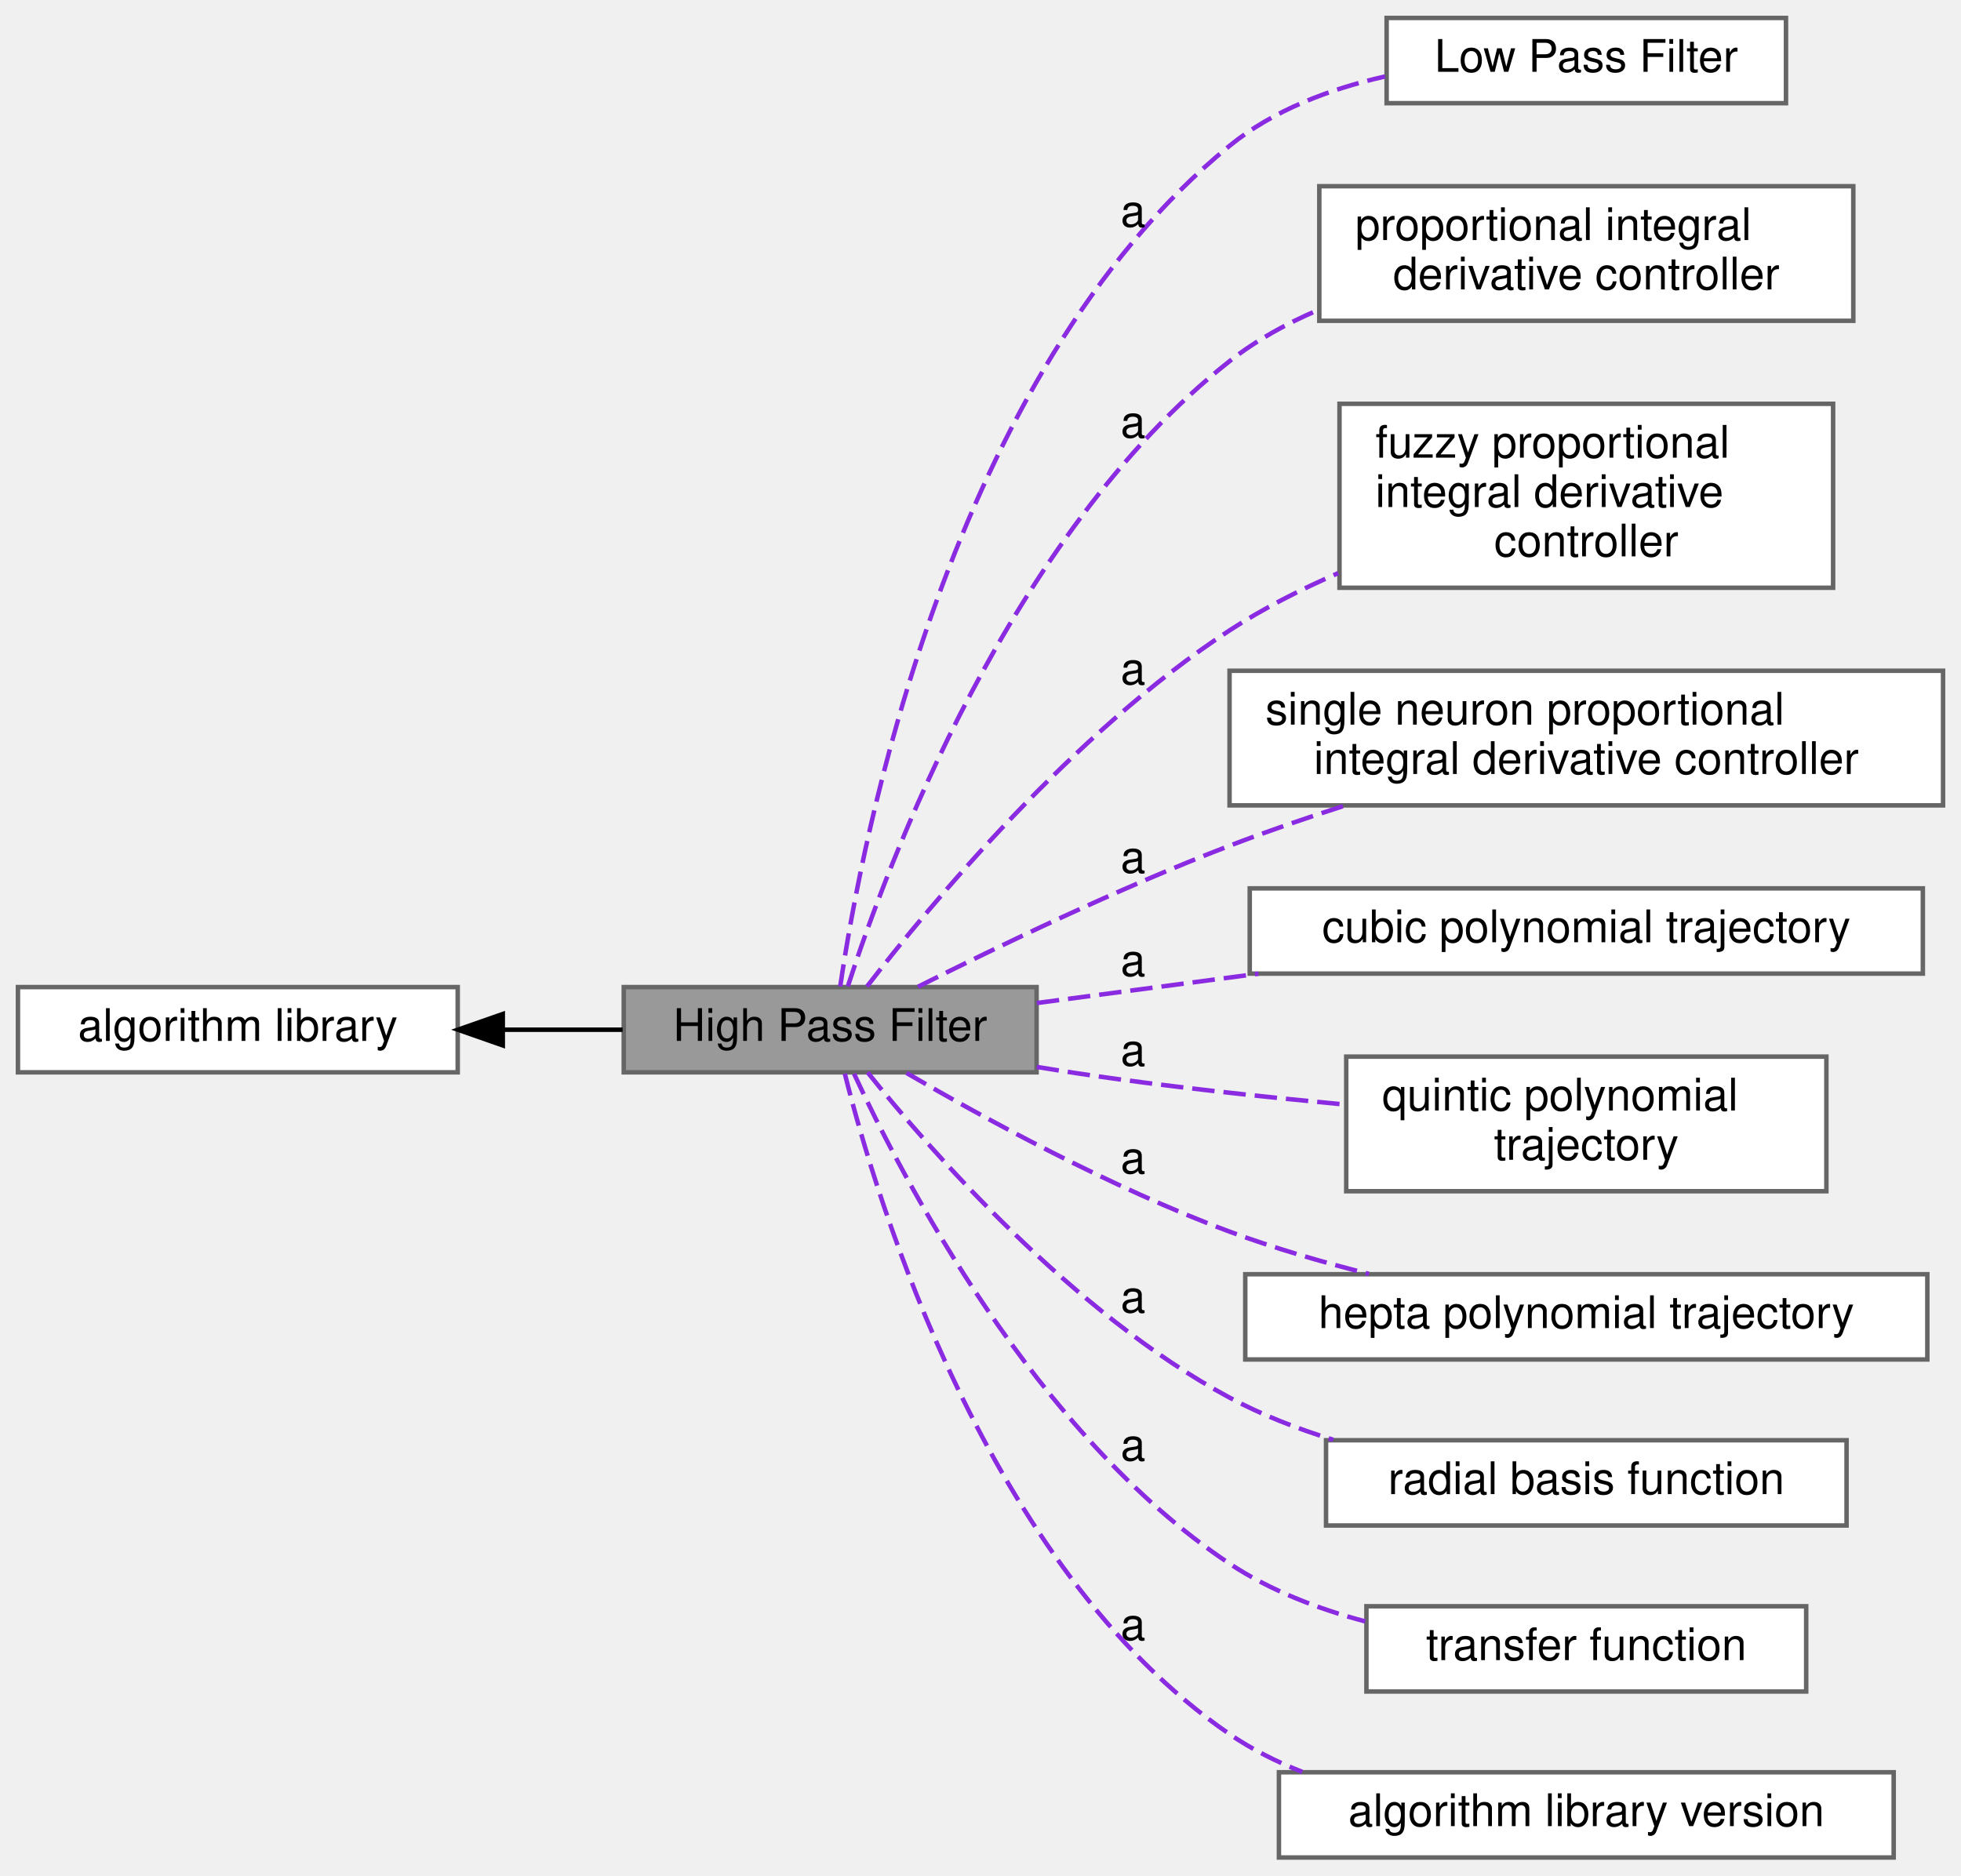
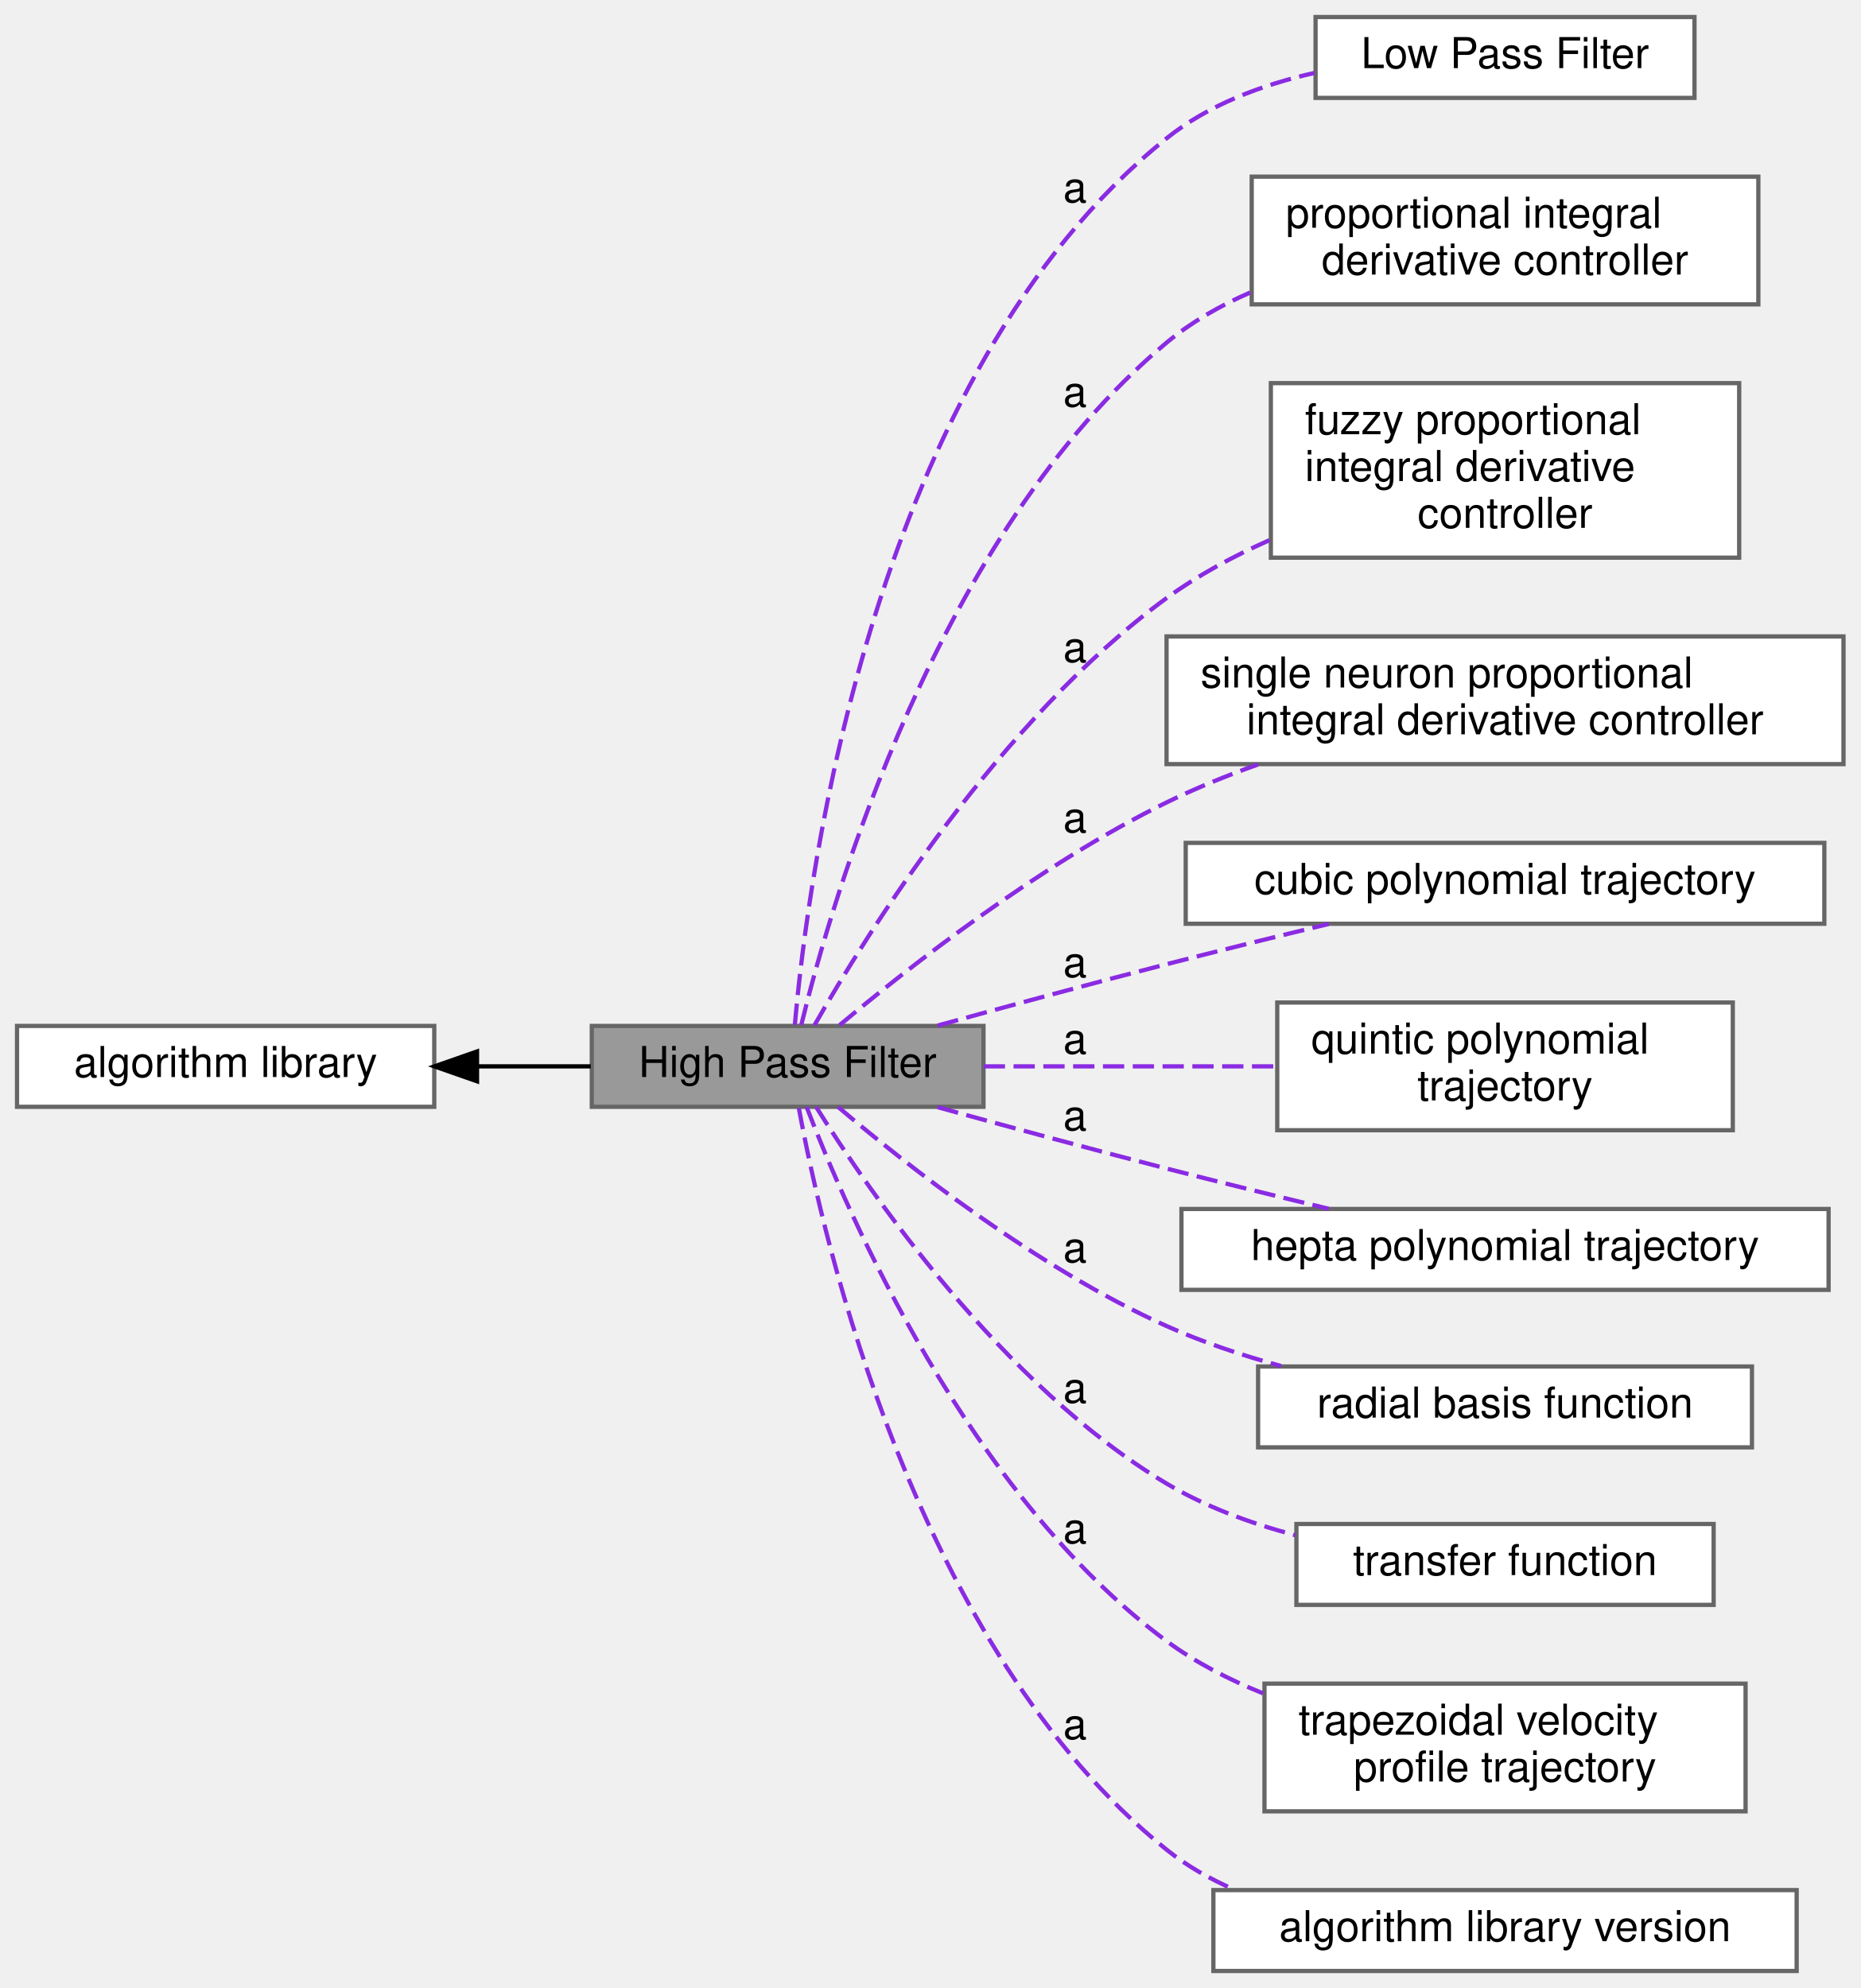
- <svg xmlns="http://www.w3.org/2000/svg" xmlns:xlink="http://www.w3.org/1999/xlink" width="437pt" height="418pt" viewBox="0.00 0.00 437.00 418.00">
-   <g id="graph0" class="graph" transform="scale(1 1) rotate(0) translate(4 414)">
+ <svg xmlns="http://www.w3.org/2000/svg" xmlns:xlink="http://www.w3.org/1999/xlink" width="437pt" height="467pt" viewBox="0.00 0.00 437.00 467.00">
+   <g id="graph0" class="graph" transform="scale(1 1) rotate(0) translate(4 463)">
    <g id="Node000002" class="node">
      <g id="a_Node000002">
        <a xlink:href="../../df/d91/group__A.html" target="_top" xlink:title=" ">
-           <polygon fill="white" stroke="#666666" points="98,-194 0,-194 0,-175 98,-175 98,-194" />
-           <text text-anchor="middle" x="49" y="-182" font-family="Helvetica,sans-Serif" font-size="10.00">algorithm library</text>
+           <polygon fill="white" stroke="#666666" points="98,-222 0,-222 0,-203 98,-203 98,-222" />
+           <text text-anchor="middle" x="49" y="-210" font-family="Helvetica,sans-Serif" font-size="10.00">algorithm library</text>
        </a>
      </g>
    </g>
    <g id="Node000001" class="node">
      <g id="a_Node000001">
        <a xlink:title=" ">
-           <polygon fill="#999999" stroke="#666666" points="227,-194 135,-194 135,-175 227,-175 227,-194" />
-           <text text-anchor="middle" x="181" y="-182" font-family="Helvetica,sans-Serif" font-size="10.00">High Pass Filter</text>
+           <polygon fill="#999999" stroke="#666666" points="227,-222 135,-222 135,-203 227,-203 227,-222" />
+           <text text-anchor="middle" x="181" y="-210" font-family="Helvetica,sans-Serif" font-size="10.00">High Pass Filter</text>
        </a>
      </g>
    </g>
    <g id="edge1" class="edge">
-       <path fill="none" stroke="black" d="M108.33,-184.5C117.19,-184.5 126.22,-184.5 134.75,-184.5" />
-       <polygon fill="black" stroke="black" points="108.04,-181 98.04,-184.5 108.04,-188 108.04,-181" />
+       <path fill="none" stroke="black" d="M108.33,-212.5C117.19,-212.5 126.22,-212.5 134.75,-212.5" />
+       <polygon fill="black" stroke="black" points="108.04,-209 98.04,-212.5 108.04,-216 108.04,-209" />
    </g>
    <g id="Node000003" class="node">
      <g id="a_Node000003">
        <a xlink:href="../../df/d27/group__A__LPF.html" target="_top" xlink:title=" ">
-           <polygon fill="white" stroke="#666666" points="394,-410 305,-410 305,-391 394,-391 394,-410" />
-           <text text-anchor="middle" x="349.5" y="-398" font-family="Helvetica,sans-Serif" font-size="10.00">Low Pass Filter</text>
+           <polygon fill="white" stroke="#666666" points="394,-459 305,-459 305,-440 394,-440 394,-459" />
+           <text text-anchor="middle" x="349.5" y="-447" font-family="Helvetica,sans-Serif" font-size="10.00">Low Pass Filter</text>
        </a>
      </g>
    </g>
    <g id="edge2" class="edge">
-       <path fill="none" stroke="blueviolet" stroke-dasharray="5,2" d="M183.24,-194.13C187.93,-226.25 207.57,-330.62 270,-381.5 279.78,-389.47 292.39,-394.19 304.63,-396.95" />
-       <text text-anchor="middle" x="248.5" y="-363.5" font-family="Helvetica,sans-Serif" font-size="10.00">a</text>
+       <path fill="none" stroke="blueviolet" stroke-dasharray="5,2" d="M182.7,-222.28C185.72,-256.97 200.92,-375.07 270,-430.5 279.84,-438.4 292.47,-443.09 304.7,-445.86" />
+       <text text-anchor="middle" x="248.5" y="-415.5" font-family="Helvetica,sans-Serif" font-size="10.00">a</text>
    </g>
    <g id="Node000004" class="node">
      <g id="a_Node000004">
        <a xlink:href="../../d8/da8/group__A__PID.html" target="_top" xlink:title=" ">
-           <polygon fill="white" stroke="#666666" points="409,-372.5 290,-372.5 290,-342.5 409,-342.5 409,-372.5" />
-           <text text-anchor="start" x="298" y="-360.5" font-family="Helvetica,sans-Serif" font-size="10.00">proportional integral</text>
-           <text text-anchor="middle" x="349.5" y="-349.5" font-family="Helvetica,sans-Serif" font-size="10.00"> derivative controller</text>
+           <polygon fill="white" stroke="#666666" points="409,-421.5 290,-421.5 290,-391.5 409,-391.5 409,-421.5" />
+           <text text-anchor="start" x="298" y="-409.5" font-family="Helvetica,sans-Serif" font-size="10.00">proportional integral</text>
+           <text text-anchor="middle" x="349.5" y="-398.5" font-family="Helvetica,sans-Serif" font-size="10.00"> derivative controller</text>
        </a>
      </g>
    </g>
    <g id="edge3" class="edge">
-       <path fill="none" stroke="blueviolet" stroke-dasharray="5,2" d="M184.94,-194.17C193.5,-220.64 220.9,-294.84 270,-333.5 275.93,-338.17 282.78,-341.94 289.9,-344.97" />
-       <text text-anchor="middle" x="248.5" y="-316.5" font-family="Helvetica,sans-Serif" font-size="10.00">a</text>
+       <path fill="none" stroke="blueviolet" stroke-dasharray="5,2" d="M184.21,-222.25C191.28,-251.23 216.14,-337.6 270,-382.5 275.8,-387.34 282.57,-391.2 289.64,-394.28" />
+       <text text-anchor="middle" x="248.5" y="-367.5" font-family="Helvetica,sans-Serif" font-size="10.00">a</text>
    </g>
    <g id="Node000005" class="node">
      <g id="a_Node000005">
        <a xlink:href="../../dc/db1/group__A__PID__FUZZY.html" target="_top" xlink:title=" ">
-           <polygon fill="white" stroke="#666666" points="404.5,-324 294.5,-324 294.5,-283 404.5,-283 404.5,-324" />
-           <text text-anchor="start" x="302.5" y="-312" font-family="Helvetica,sans-Serif" font-size="10.00">fuzzy proportional</text>
-           <text text-anchor="start" x="302.5" y="-301" font-family="Helvetica,sans-Serif" font-size="10.00"> integral derivative</text>
-           <text text-anchor="middle" x="349.5" y="-290" font-family="Helvetica,sans-Serif" font-size="10.00"> controller</text>
+           <polygon fill="white" stroke="#666666" points="404.5,-373 294.5,-373 294.5,-332 404.5,-332 404.5,-373" />
+           <text text-anchor="start" x="302.5" y="-361" font-family="Helvetica,sans-Serif" font-size="10.00">fuzzy proportional</text>
+           <text text-anchor="start" x="302.5" y="-350" font-family="Helvetica,sans-Serif" font-size="10.00"> integral derivative</text>
+           <text text-anchor="middle" x="349.5" y="-339" font-family="Helvetica,sans-Serif" font-size="10.00"> controller</text>
        </a>
      </g>
    </g>
    <g id="edge4" class="edge">
-       <path fill="none" stroke="blueviolet" stroke-dasharray="5,2" d="M189.2,-194.13C203.03,-212.04 235.06,-250.7 270,-273.5 277.45,-278.36 285.81,-282.61 294.22,-286.26" />
-       <text text-anchor="middle" x="248.5" y="-261.5" font-family="Helvetica,sans-Serif" font-size="10.00">a</text>
+       <path fill="none" stroke="blueviolet" stroke-dasharray="5,2" d="M187.3,-222.16C199.32,-243.25 230.69,-293.81 270,-322.5 277.31,-327.83 285.68,-332.34 294.17,-336.11" />
+       <text text-anchor="middle" x="248.5" y="-307.5" font-family="Helvetica,sans-Serif" font-size="10.00">a</text>
    </g>
    <g id="Node000006" class="node">
      <g id="a_Node000006">
        <a xlink:href="../../db/d33/group__A__PID__NEURO.html" target="_top" xlink:title=" ">
-           <polygon fill="white" stroke="#666666" points="429,-264.5 270,-264.5 270,-234.5 429,-234.5 429,-264.5" />
-           <text text-anchor="start" x="278" y="-252.5" font-family="Helvetica,sans-Serif" font-size="10.00">single neuron proportional</text>
-           <text text-anchor="middle" x="349.5" y="-241.5" font-family="Helvetica,sans-Serif" font-size="10.00"> integral derivative controller</text>
+           <polygon fill="white" stroke="#666666" points="429,-313.5 270,-313.5 270,-283.5 429,-283.5 429,-313.5" />
+           <text text-anchor="start" x="278" y="-301.5" font-family="Helvetica,sans-Serif" font-size="10.00">single neuron proportional</text>
+           <text text-anchor="middle" x="349.5" y="-290.5" font-family="Helvetica,sans-Serif" font-size="10.00"> integral derivative controller</text>
        </a>
      </g>
    </g>
    <g id="edge5" class="edge">
-       <path fill="none" stroke="blueviolet" stroke-dasharray="5,2" d="M200.56,-194.07C218.14,-202.92 245.45,-216.08 270,-225.5 278.25,-228.67 287.11,-231.7 295.8,-234.49" />
-       <text text-anchor="middle" x="248.5" y="-219.5" font-family="Helvetica,sans-Serif" font-size="10.00">a</text>
+       <path fill="none" stroke="blueviolet" stroke-dasharray="5,2" d="M193.21,-222.19C209.25,-235.61 240.12,-259.87 270,-274.5 276.78,-277.82 284.12,-280.8 291.5,-283.42" />
+       <text text-anchor="middle" x="248.5" y="-267.5" font-family="Helvetica,sans-Serif" font-size="10.00">a</text>
    </g>
    <g id="Node000007" class="node">
      <g id="a_Node000007">
        <a xlink:href="../../d4/d5e/group__A__POLYTRAJ3.html" target="_top" xlink:title=" ">
-           <polygon fill="white" stroke="#666666" points="424.5,-216 274.5,-216 274.5,-197 424.5,-197 424.5,-216" />
-           <text text-anchor="middle" x="349.5" y="-204" font-family="Helvetica,sans-Serif" font-size="10.00">cubic polynomial trajectory</text>
+           <polygon fill="white" stroke="#666666" points="424.5,-265 274.5,-265 274.5,-246 424.5,-246 424.5,-265" />
+           <text text-anchor="middle" x="349.5" y="-253" font-family="Helvetica,sans-Serif" font-size="10.00">cubic polynomial trajectory</text>
        </a>
      </g>
    </g>
    <g id="edge6" class="edge">
-       <path fill="none" stroke="blueviolet" stroke-dasharray="5,2" d="M227.06,-190.45C242.27,-192.46 259.66,-194.76 276.44,-196.98" />
-       <text text-anchor="middle" x="248.5" y="-196.5" font-family="Helvetica,sans-Serif" font-size="10.00">a</text>
+       <path fill="none" stroke="blueviolet" stroke-dasharray="5,2" d="M216.21,-222.08C232.47,-226.57 252.21,-231.92 270,-236.5 282.36,-239.68 295.85,-243 308.11,-245.96" />
+       <text text-anchor="middle" x="248.5" y="-233.5" font-family="Helvetica,sans-Serif" font-size="10.00">a</text>
    </g>
    <g id="Node000008" class="node">
      <g id="a_Node000008">
        <a xlink:href="../../d5/d8e/group__A__POLYTRAJ5.html" target="_top" xlink:title=" ">
-           <polygon fill="white" stroke="#666666" points="403,-178.5 296,-178.5 296,-148.5 403,-148.5 403,-178.5" />
-           <text text-anchor="start" x="304" y="-166.5" font-family="Helvetica,sans-Serif" font-size="10.00">quintic polynomial</text>
-           <text text-anchor="middle" x="349.5" y="-155.5" font-family="Helvetica,sans-Serif" font-size="10.00"> trajectory</text>
+           <polygon fill="white" stroke="#666666" points="403,-227.5 296,-227.5 296,-197.5 403,-197.5 403,-227.5" />
+           <text text-anchor="start" x="304" y="-215.5" font-family="Helvetica,sans-Serif" font-size="10.00">quintic polynomial</text>
+           <text text-anchor="middle" x="349.5" y="-204.5" font-family="Helvetica,sans-Serif" font-size="10.00"> trajectory</text>
        </a>
      </g>
    </g>
    <g id="edge7" class="edge">
-       <path fill="none" stroke="blueviolet" stroke-dasharray="5,2" d="M227.02,-176.21C233.05,-175.22 239.17,-174.29 245,-173.5 261.46,-171.27 279.45,-169.35 295.76,-167.81" />
-       <text text-anchor="middle" x="248.5" y="-176.5" font-family="Helvetica,sans-Serif" font-size="10.00">a</text>
+       <path fill="none" stroke="blueviolet" stroke-dasharray="5,2" d="M227.06,-212.5C248.25,-212.5 273.65,-212.5 295.73,-212.5" />
+       <text text-anchor="middle" x="248.5" y="-215.5" font-family="Helvetica,sans-Serif" font-size="10.00">a</text>
    </g>
    <g id="Node000009" class="node">
      <g id="a_Node000009">
        <a xlink:href="../../de/d6e/group__A__POLYTRAJ7.html" target="_top" xlink:title=" ">
-           <polygon fill="white" stroke="#666666" points="425.5,-130 273.5,-130 273.5,-111 425.5,-111 425.5,-130" />
-           <text text-anchor="middle" x="349.5" y="-118" font-family="Helvetica,sans-Serif" font-size="10.00">hepta polynomial trajectory</text>
+           <polygon fill="white" stroke="#666666" points="425.5,-179 273.5,-179 273.5,-160 425.5,-160 425.5,-179" />
+           <text text-anchor="middle" x="349.5" y="-167" font-family="Helvetica,sans-Serif" font-size="10.00">hepta polynomial trajectory</text>
        </a>
      </g>
    </g>
    <g id="edge8" class="edge">
-       <path fill="none" stroke="blueviolet" stroke-dasharray="5,2" d="M198.02,-174.85C215.27,-164.81 243.77,-149.22 270,-139.5 279.86,-135.84 290.68,-132.7 301.05,-130.08" />
-       <text text-anchor="middle" x="248.5" y="-152.5" font-family="Helvetica,sans-Serif" font-size="10.00">a</text>
+       <path fill="none" stroke="blueviolet" stroke-dasharray="5,2" d="M216.21,-202.92C232.47,-198.43 252.21,-193.08 270,-188.5 282.36,-185.32 295.85,-182 308.11,-179.04" />
+       <text text-anchor="middle" x="248.5" y="-197.5" font-family="Helvetica,sans-Serif" font-size="10.00">a</text>
    </g>
    <g id="Node000010" class="node">
      <g id="a_Node000010">
        <a xlink:href="../../dd/dd8/group__A__RBF.html" target="_top" xlink:title=" ">
-           <polygon fill="white" stroke="#666666" points="407.5,-93 291.5,-93 291.5,-74 407.5,-74 407.5,-93" />
-           <text text-anchor="middle" x="349.5" y="-81" font-family="Helvetica,sans-Serif" font-size="10.00">radial basis function</text>
+           <polygon fill="white" stroke="#666666" points="407.5,-142 291.5,-142 291.5,-123 407.5,-123 407.5,-142" />
+           <text text-anchor="middle" x="349.5" y="-130" font-family="Helvetica,sans-Serif" font-size="10.00">radial basis function</text>
        </a>
      </g>
    </g>
    <g id="edge9" class="edge">
-       <path fill="none" stroke="blueviolet" stroke-dasharray="5,2" d="M189.35,-174.98C203.18,-157.75 234.88,-121.4 270,-102.5 277.16,-98.65 285.11,-95.56 293.11,-93.1" />
-       <text text-anchor="middle" x="248.5" y="-121.5" font-family="Helvetica,sans-Serif" font-size="10.00">a</text>
+       <path fill="none" stroke="blueviolet" stroke-dasharray="5,2" d="M192.86,-202.96C208.71,-189.52 239.64,-165.12 270,-151.5 278.44,-147.71 287.75,-144.61 296.92,-142.1" />
+       <text text-anchor="middle" x="248.5" y="-166.5" font-family="Helvetica,sans-Serif" font-size="10.00">a</text>
    </g>
    <g id="Node000011" class="node">
      <g id="a_Node000011">
        <a xlink:href="../../d0/ddd/group__A__TF.html" target="_top" xlink:title=" ">
-           <polygon fill="white" stroke="#666666" points="398.5,-56 300.5,-56 300.5,-37 398.5,-37 398.5,-56" />
-           <text text-anchor="middle" x="349.5" y="-44" font-family="Helvetica,sans-Serif" font-size="10.00">transfer function</text>
+           <polygon fill="white" stroke="#666666" points="398.5,-105 300.5,-105 300.5,-86 398.5,-86 398.5,-105" />
+           <text text-anchor="middle" x="349.5" y="-93" font-family="Helvetica,sans-Serif" font-size="10.00">transfer function</text>
        </a>
      </g>
    </g>
    <g id="edge10" class="edge">
-       <path fill="none" stroke="blueviolet" stroke-dasharray="5,2" d="M186.32,-174.68C196.96,-151.7 226.75,-94.19 270,-65.5 279,-59.53 289.68,-55.43 300.23,-52.62" />
-       <text text-anchor="middle" x="248.5" y="-88.5" font-family="Helvetica,sans-Serif" font-size="10.00">a</text>
+       <path fill="none" stroke="blueviolet" stroke-dasharray="5,2" d="M187.7,-202.96C200.06,-183.18 231.32,-137.59 270,-114.5 279.15,-109.04 289.79,-105.14 300.22,-102.37" />
+       <text text-anchor="middle" x="248.5" y="-133.5" font-family="Helvetica,sans-Serif" font-size="10.00">a</text>
    </g>
    <g id="Node000012" class="node">
      <g id="a_Node000012">
+         <a xlink:href="../../db/d75/group__A__TRAPTRAJ.html" target="_top" xlink:title=" ">
+           <polygon fill="white" stroke="#666666" points="406,-67.5 293,-67.5 293,-37.5 406,-37.5 406,-67.5" />
+           <text text-anchor="start" x="301" y="-55.5" font-family="Helvetica,sans-Serif" font-size="10.00">trapezoidal velocity</text>
+           <text text-anchor="middle" x="349.5" y="-44.5" font-family="Helvetica,sans-Serif" font-size="10.00"> profile trajectory</text>
+         </a>
+       </g>
+     </g>
+     <g id="edge11" class="edge">
+       <path fill="none" stroke="blueviolet" stroke-dasharray="5,2" d="M185.45,-202.98C194.91,-178.29 223.64,-111.74 270,-77.5 276.79,-72.49 284.62,-68.46 292.65,-65.22" />
+       <text text-anchor="middle" x="248.5" y="-100.5" font-family="Helvetica,sans-Serif" font-size="10.00">a</text>
+     </g>
+     <g id="Node000013" class="node">
+       <g id="a_Node000013">
        <a xlink:href="../../d2/d1b/group__A__VERSION.html" target="_top" xlink:title=" ">
          <polygon fill="white" stroke="#666666" points="418,-19 281,-19 281,0 418,0 418,-19" />
          <text text-anchor="middle" x="349.5" y="-7" font-family="Helvetica,sans-Serif" font-size="10.00">algorithm library version</text>
        </a>
      </g>
    </g>
-     <g id="edge11" class="edge">
-       <path fill="none" stroke="blueviolet" stroke-dasharray="5,2" d="M184.26,-174.71C191.33,-146.48 215.88,-64.6 270,-27.5 274.96,-24.1 280.47,-21.33 286.2,-19.09" />
-       <text text-anchor="middle" x="248.5" y="-48.5" font-family="Helvetica,sans-Serif" font-size="10.00">a</text>
+     <g id="edge12" class="edge">
+       <path fill="none" stroke="blueviolet" stroke-dasharray="5,2" d="M183.64,-202.67C189.32,-171.74 211.18,-75.71 270,-28.5 274.81,-24.64 280.29,-21.54 286.06,-19.06" />
+       <text text-anchor="middle" x="248.5" y="-54.5" font-family="Helvetica,sans-Serif" font-size="10.00">a</text>
    </g>
  </g>
</svg>
